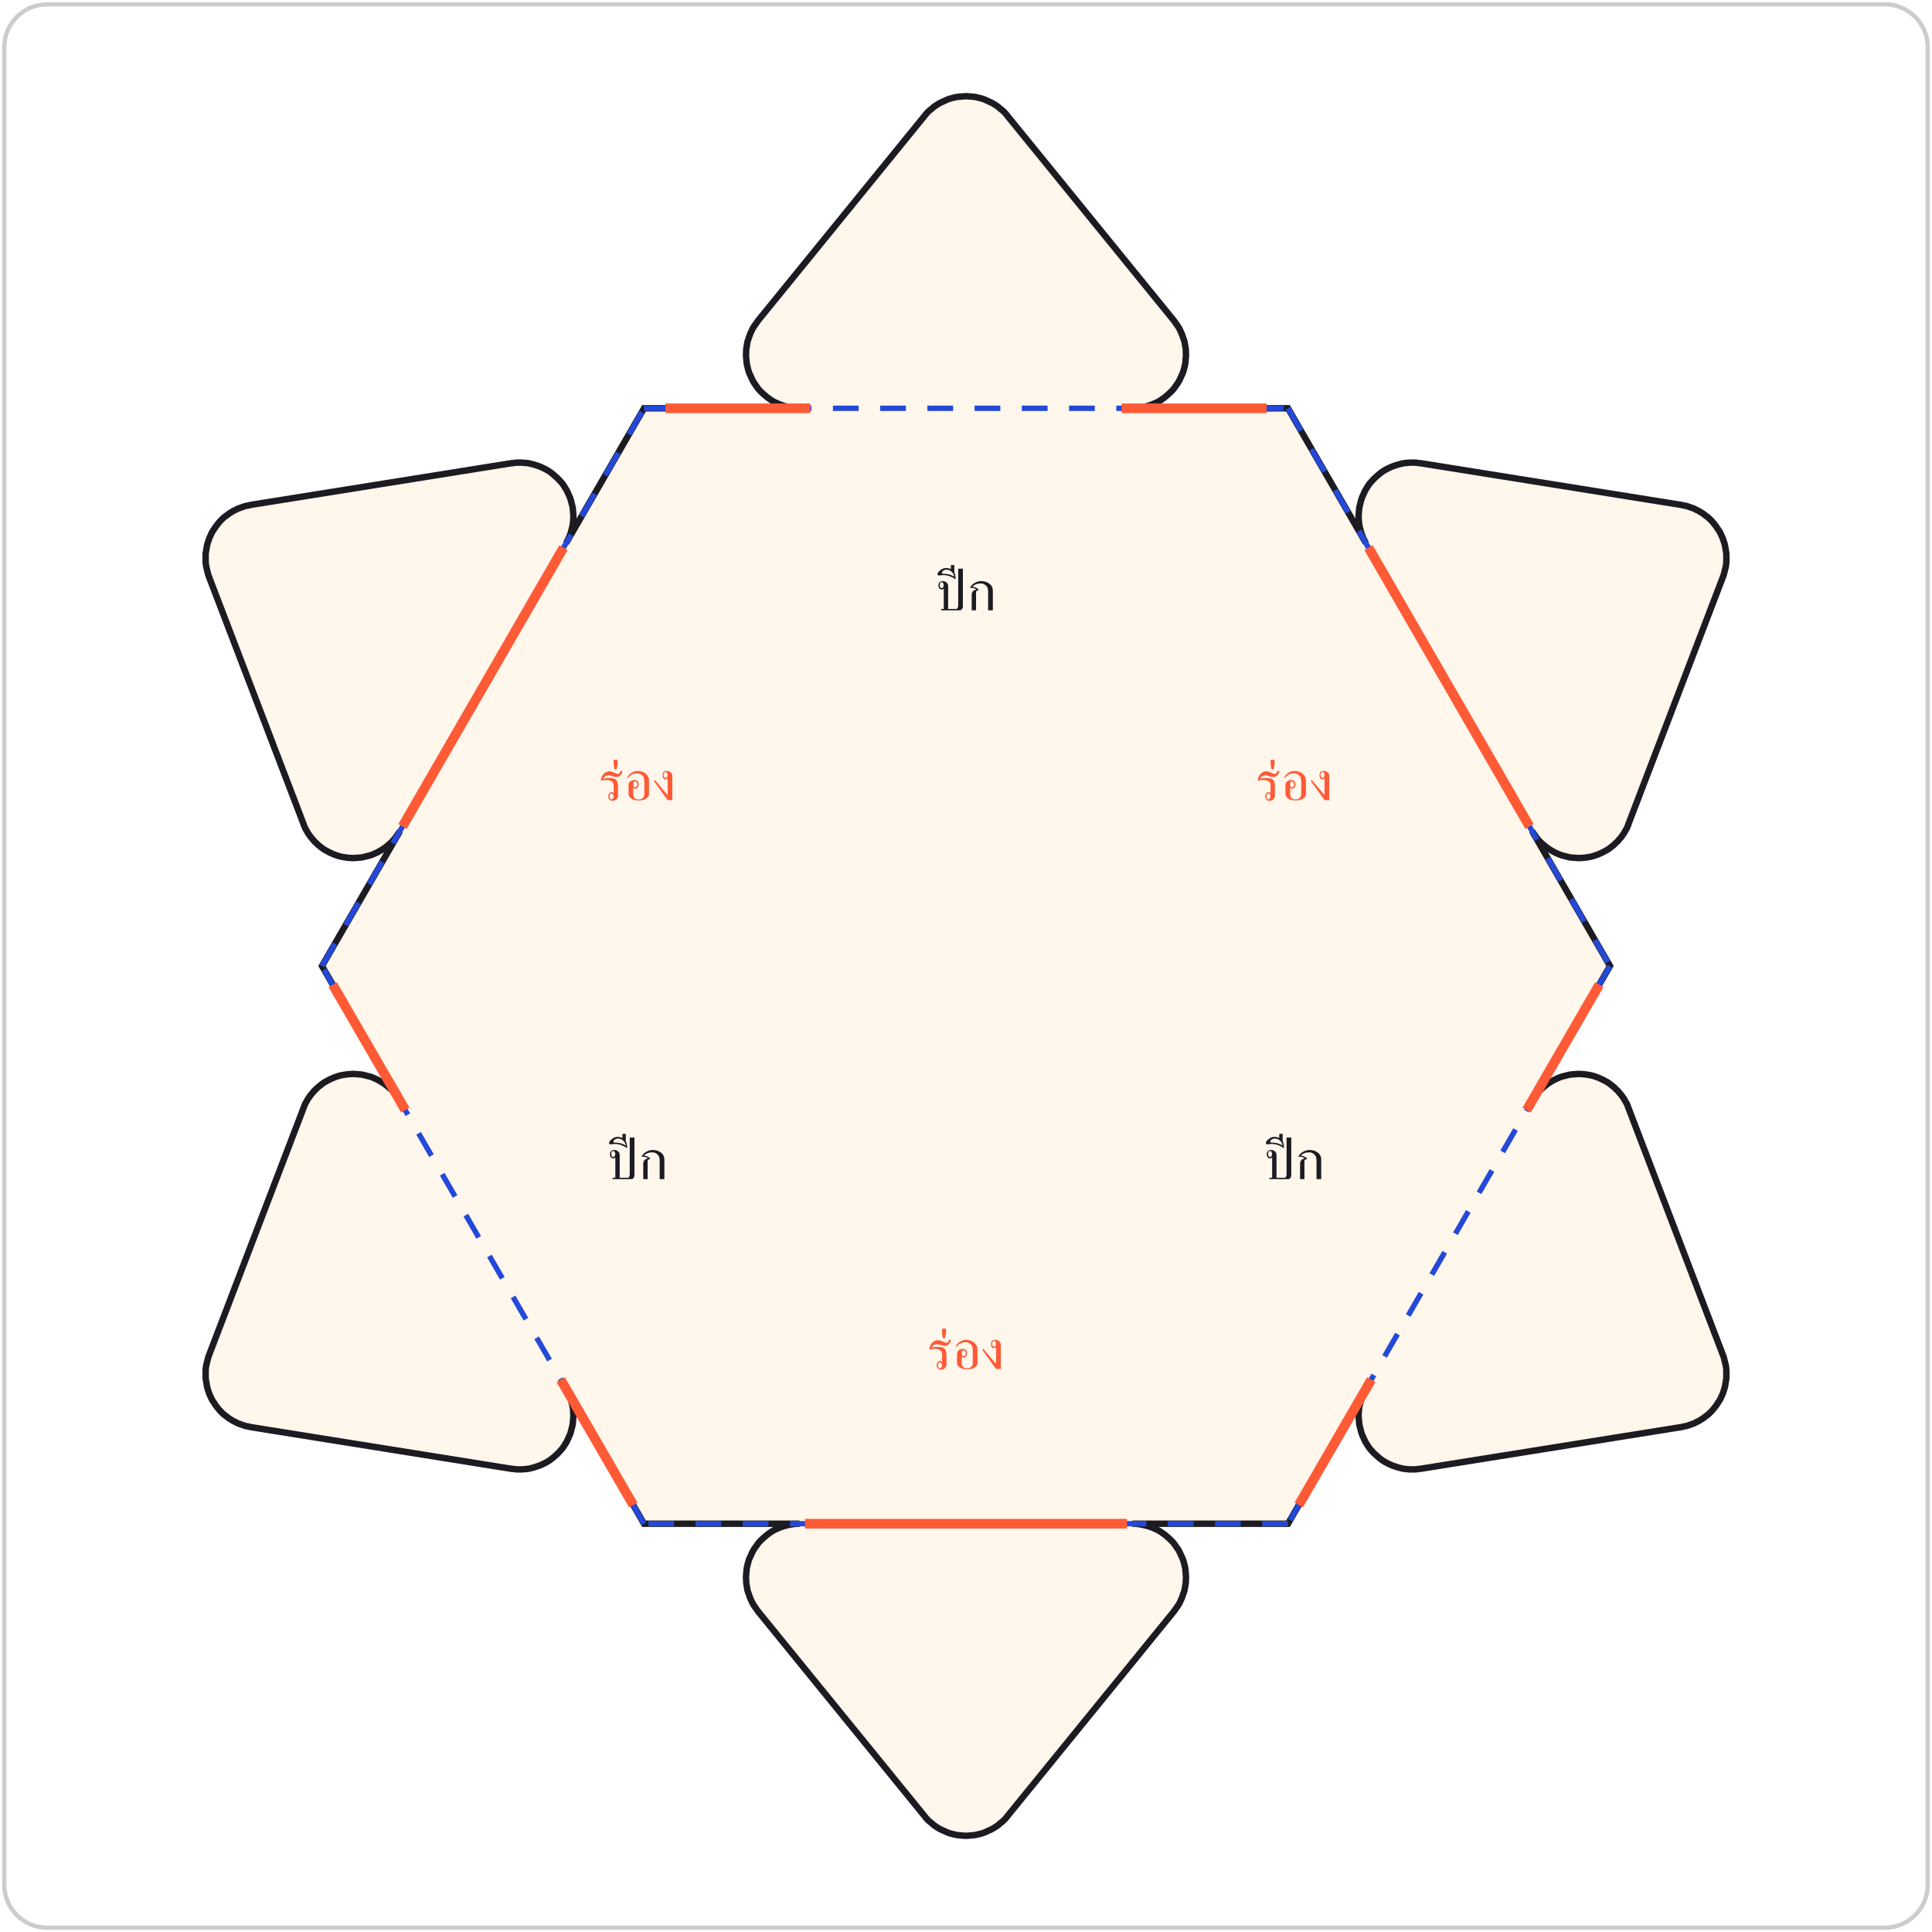
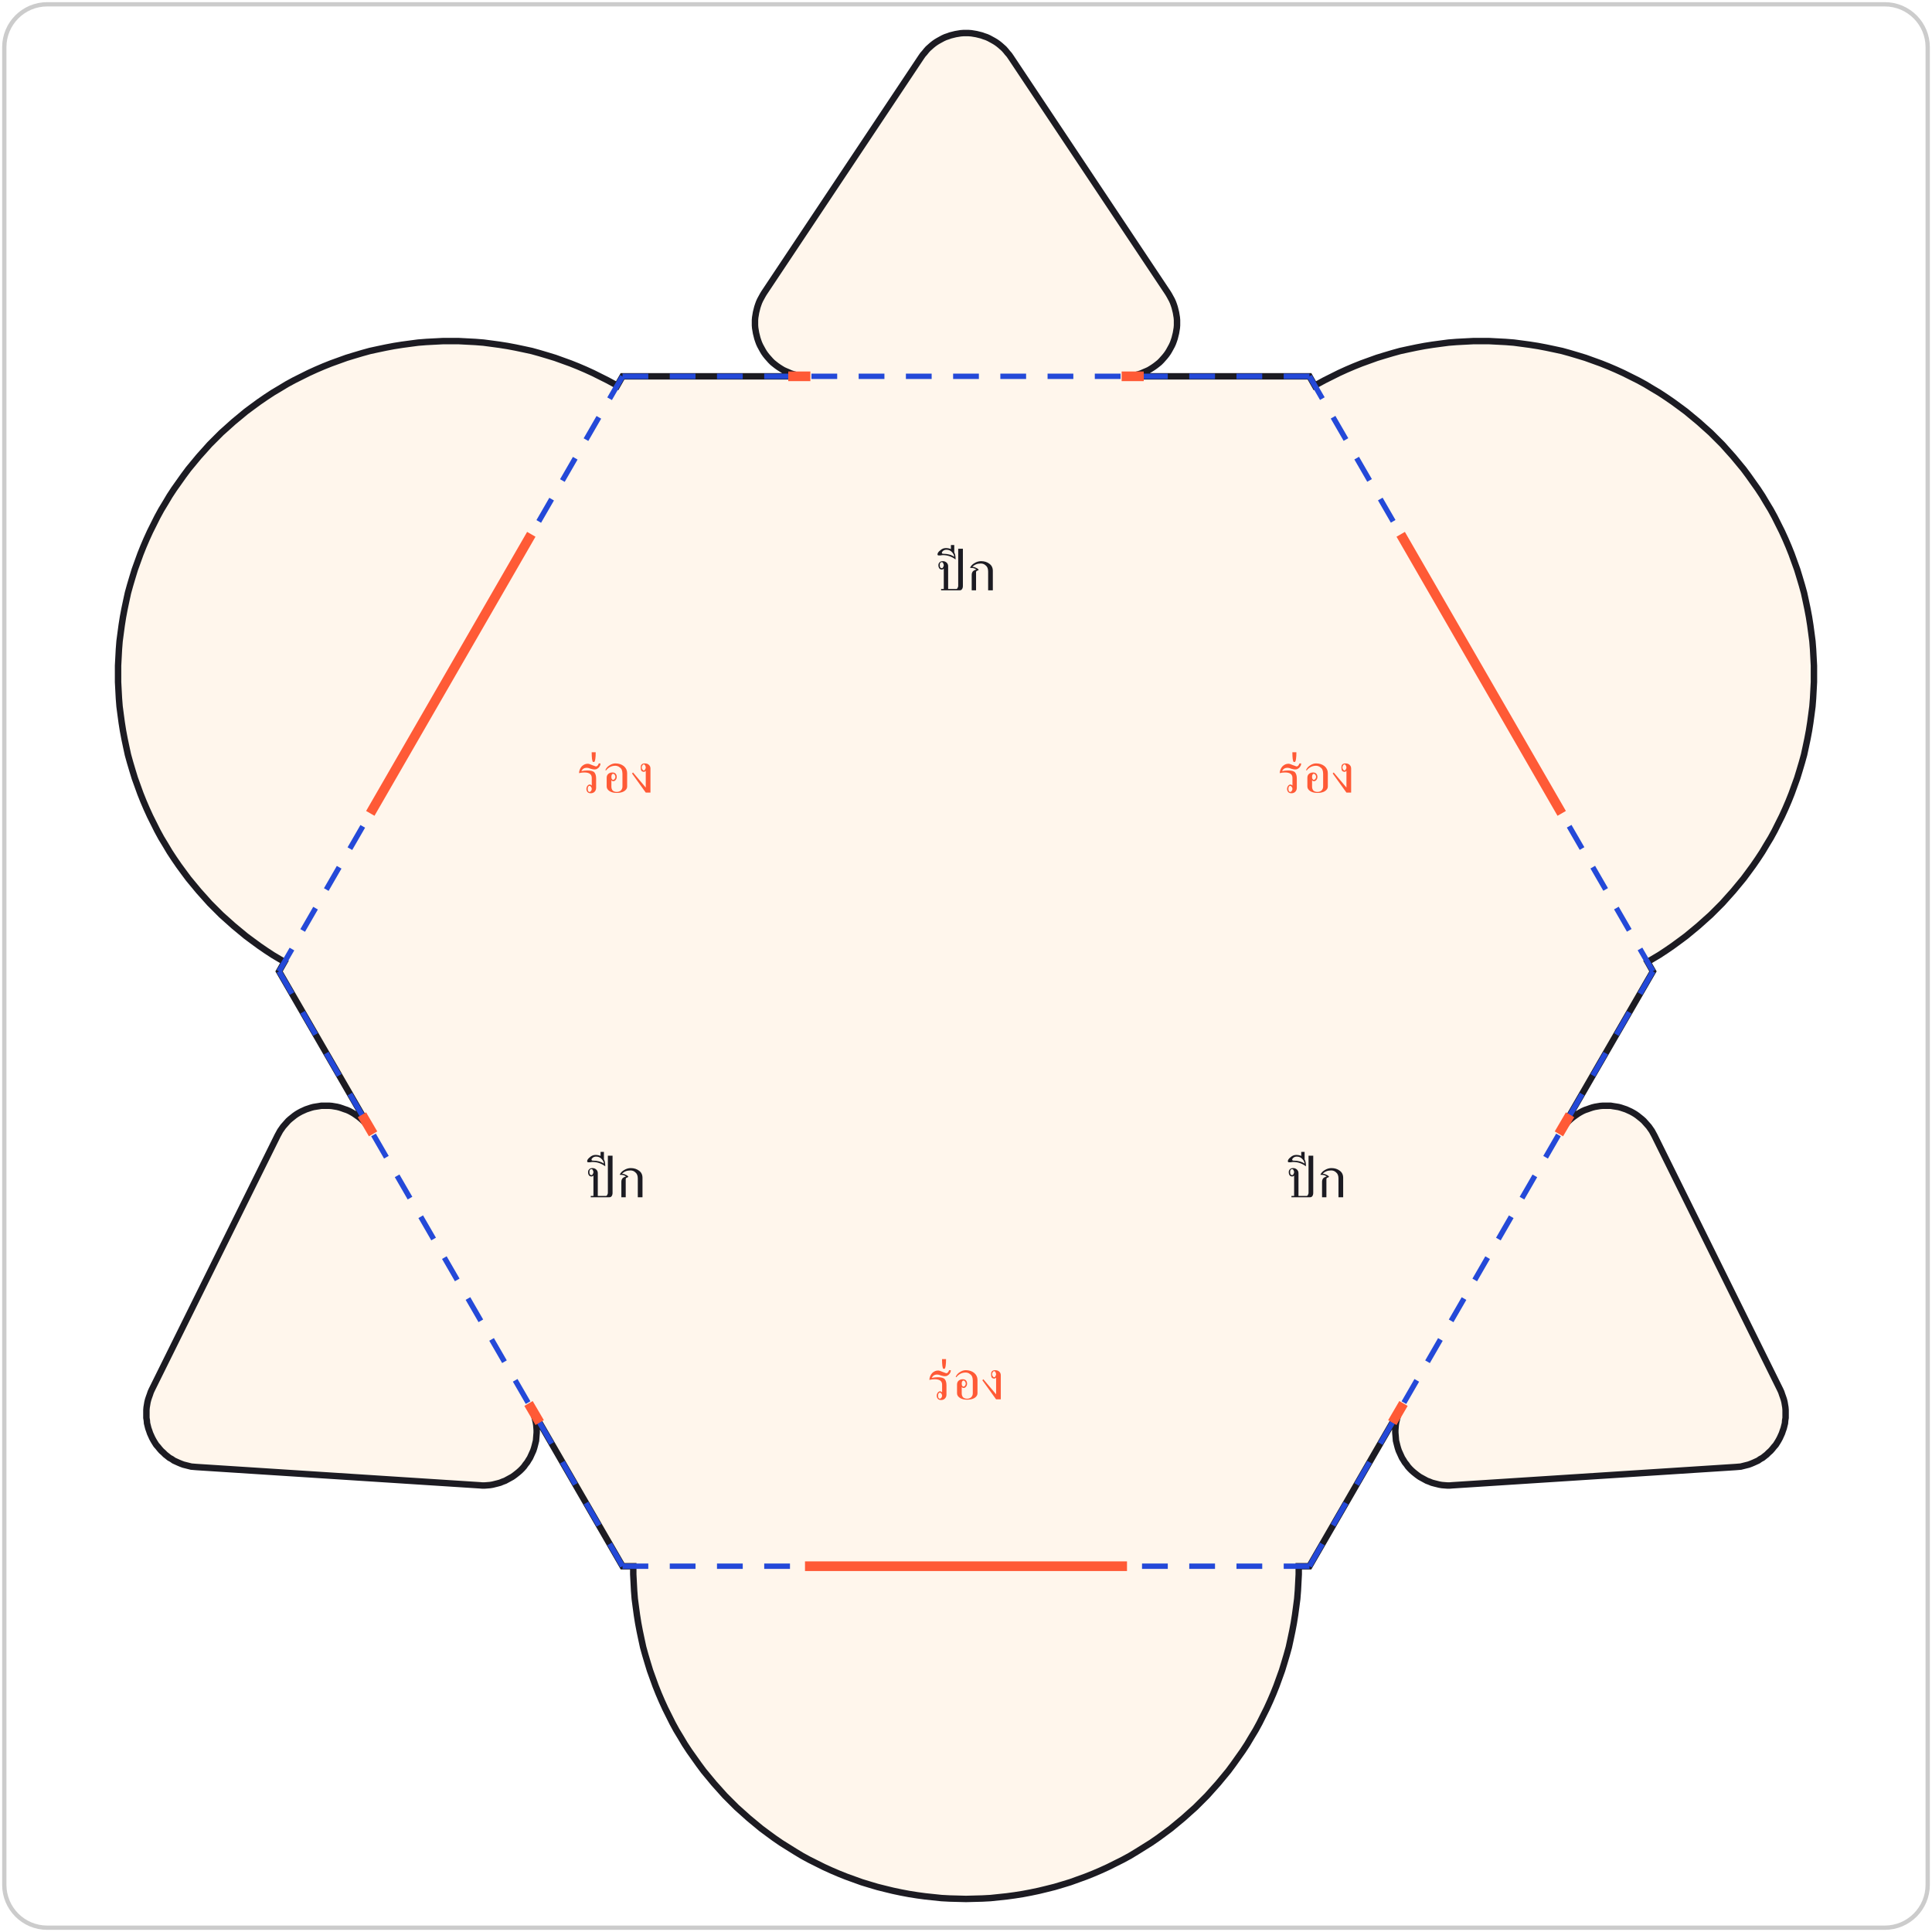
<svg xmlns="http://www.w3.org/2000/svg" viewBox="0 0 90 90" role="img" aria-labelledby="t09">
  <style>.cut{fill:#FFF6EC;stroke:#1C1B22;stroke-width:.3}.fold{stroke:#2449D8;stroke-width:.25;stroke-dasharray:1.2 1}.slit{stroke:#FF5A36;stroke-width:.45}.die{fill:none;stroke:#ccc;stroke-width:.2}.lbl{font:2.6px sans-serif;text-anchor:middle}.t{fill:#1C1B22}.s{fill:#FF5A36}</style>
  <rect class="die" x="0.2" y="0.2" width="89.6" height="89.6" rx="2" />
-   <path class="cut" d="M35.10,15.24 L35.04,15.35 L34.99,15.46 L34.94,15.57 L34.90,15.69 L34.86,15.80 L34.82,15.92 L34.80,16.04 L34.78,16.16 L34.76,16.28 L34.76,16.41 L34.75,16.53 L34.76,16.65 L34.77,16.77 L34.78,16.89 L34.80,17.01 L34.83,17.13 L34.86,17.25 L34.90,17.37 L34.95,17.48 L35.00,17.59 L35.05,17.70 L35.11,17.81 L35.18,17.91 L35.25,18.01 L35.32,18.11 L35.40,18.20 L35.49,18.29 L35.58,18.37 L35.67,18.45 L35.77,18.53 L35.87,18.60 L35.97,18.67 L36.08,18.73 L36.19,18.78 L36.30,18.83 L36.41,18.87 L36.53,18.91 L36.65,18.94 L36.77,18.97 L36.89,18.99 L37.01,19.01 L37.13,19.02 L37.25,19.02 L32.00,19.02 L30.00,19.02 L29.00,20.75 L26.37,25.30 L26.43,25.19 L26.49,25.08 L26.53,24.97 L26.58,24.85 L26.61,24.74 L26.64,24.62 L26.67,24.50 L26.69,24.38 L26.70,24.26 L26.71,24.13 L26.71,24.01 L26.70,23.89 L26.69,23.77 L26.68,23.65 L26.65,23.53 L26.62,23.41 L26.59,23.29 L26.55,23.17 L26.50,23.06 L26.45,22.95 L26.40,22.84 L26.33,22.73 L26.27,22.63 L26.20,22.53 L26.12,22.44 L26.04,22.35 L25.95,22.26 L25.86,22.18 L25.77,22.10 L25.67,22.02 L25.57,21.95 L25.47,21.89 L25.36,21.83 L25.25,21.78 L25.14,21.73 L25.02,21.69 L24.90,21.65 L24.79,21.62 L24.67,21.59 L24.55,21.57 L24.42,21.56 L24.30,21.55 L24.18,21.55 L24.06,21.55 L23.93,21.57 L23.81,21.58 L11.68,23.52 L11.56,23.55 L11.44,23.57 L11.32,23.61 L11.21,23.65 L11.09,23.69 L10.98,23.75 L10.87,23.80 L10.76,23.87 L10.66,23.93 L10.56,24.01 L10.46,24.08 L10.37,24.16 L10.28,24.25 L10.20,24.34 L10.12,24.44 L10.05,24.53 L9.98,24.64 L9.91,24.74 L9.85,24.85 L9.80,24.96 L9.75,25.07 L9.71,25.19 L9.67,25.31 L9.64,25.43 L9.62,25.55 L9.60,25.67 L9.58,25.79 L9.58,25.92 L9.58,26.04 L9.58,26.16 L9.59,26.29 L9.61,26.41 L9.64,26.53 L9.67,26.65 L9.70,26.77 L9.74,26.88 L14.13,38.36 L14.17,38.47 L14.22,38.59 L14.28,38.69 L14.34,38.80 L14.41,38.90 L14.48,39.00 L14.56,39.09 L14.64,39.19 L14.73,39.27 L14.82,39.36 L14.91,39.43 L15.01,39.51 L15.11,39.58 L15.22,39.64 L15.33,39.70 L15.44,39.75 L15.55,39.80 L15.66,39.84 L15.78,39.88 L15.90,39.91 L16.02,39.93 L16.14,39.95 L16.26,39.96 L16.39,39.97 L16.51,39.97 L16.63,39.96 L16.75,39.95 L16.87,39.94 L16.99,39.91 L17.11,39.88 L17.23,39.85 L17.35,39.81 L17.46,39.76 L17.57,39.71 L17.68,39.65 L17.78,39.59 L17.89,39.52 L17.98,39.45 L18.08,39.37 L18.17,39.29 L18.26,39.21 L18.34,39.12 L18.42,39.02 L18.49,38.92 L18.56,38.82 L18.63,38.72 L16.00,43.27 L15.00,45.00 L16.00,46.73 L18.63,51.28 L18.56,51.18 L18.49,51.08 L18.42,50.98 L18.34,50.88 L18.26,50.79 L18.17,50.71 L18.08,50.63 L17.98,50.55 L17.89,50.48 L17.78,50.41 L17.68,50.35 L17.57,50.29 L17.46,50.24 L17.35,50.19 L17.23,50.15 L17.11,50.12 L16.99,50.09 L16.87,50.06 L16.75,50.05 L16.63,50.04 L16.51,50.03 L16.39,50.03 L16.26,50.04 L16.14,50.05 L16.02,50.07 L15.90,50.09 L15.78,50.12 L15.66,50.16 L15.55,50.20 L15.44,50.25 L15.33,50.30 L15.22,50.36 L15.11,50.42 L15.01,50.49 L14.91,50.57 L14.82,50.64 L14.73,50.73 L14.64,50.81 L14.56,50.91 L14.48,51.00 L14.41,51.10 L14.34,51.20 L14.28,51.31 L14.22,51.41 L14.17,51.53 L14.13,51.64 L9.74,63.12 L9.70,63.23 L9.67,63.35 L9.64,63.47 L9.61,63.59 L9.59,63.71 L9.58,63.84 L9.58,63.96 L9.58,64.08 L9.58,64.21 L9.60,64.33 L9.62,64.45 L9.64,64.57 L9.67,64.69 L9.71,64.81 L9.75,64.93 L9.80,65.04 L9.85,65.15 L9.91,65.26 L9.98,65.36 L10.05,65.47 L10.12,65.56 L10.20,65.66 L10.28,65.75 L10.37,65.84 L10.46,65.92 L10.56,65.99 L10.66,66.07 L10.76,66.13 L10.87,66.20 L10.98,66.25 L11.09,66.31 L11.21,66.35 L11.32,66.39 L11.44,66.43 L11.56,66.45 L11.68,66.48 L23.81,68.42 L23.93,68.43 L24.06,68.45 L24.18,68.45 L24.30,68.45 L24.42,68.44 L24.55,68.43 L24.67,68.41 L24.79,68.38 L24.90,68.35 L25.02,68.31 L25.14,68.27 L25.25,68.22 L25.36,68.17 L25.47,68.11 L25.57,68.05 L25.67,67.98 L25.77,67.90 L25.86,67.82 L25.95,67.74 L26.04,67.65 L26.12,67.56 L26.20,67.47 L26.27,67.37 L26.33,67.27 L26.40,67.16 L26.45,67.05 L26.50,66.94 L26.55,66.83 L26.59,66.71 L26.62,66.59 L26.65,66.47 L26.68,66.35 L26.69,66.23 L26.70,66.11 L26.71,65.99 L26.71,65.87 L26.70,65.74 L26.69,65.62 L26.67,65.50 L26.64,65.38 L26.61,65.26 L26.58,65.15 L26.53,65.03 L26.49,64.92 L26.43,64.81 L26.37,64.70 L29.00,69.25 L30.00,70.98 L32.00,70.98 L37.25,70.98 L37.13,70.98 L37.01,70.99 L36.89,71.01 L36.77,71.03 L36.65,71.06 L36.53,71.09 L36.41,71.13 L36.30,71.17 L36.19,71.22 L36.08,71.27 L35.97,71.33 L35.87,71.40 L35.77,71.47 L35.67,71.55 L35.58,71.63 L35.49,71.71 L35.40,71.80 L35.32,71.89 L35.25,71.99 L35.18,72.09 L35.11,72.19 L35.05,72.30 L35.00,72.41 L34.95,72.52 L34.90,72.63 L34.86,72.75 L34.83,72.87 L34.80,72.99 L34.78,73.11 L34.77,73.23 L34.76,73.35 L34.75,73.47 L34.76,73.59 L34.76,73.72 L34.78,73.84 L34.80,73.96 L34.82,74.08 L34.86,74.20 L34.90,74.31 L34.94,74.43 L34.99,74.54 L35.04,74.65 L35.10,74.76 L35.17,74.86 L35.24,74.96 L35.31,75.06 L43.06,84.59 L43.14,84.69 L43.22,84.78 L43.31,84.86 L43.41,84.94 L43.50,85.02 L43.60,85.09 L43.71,85.16 L43.82,85.22 L43.93,85.27 L44.04,85.32 L44.15,85.37 L44.27,85.41 L44.39,85.44 L44.51,85.47 L44.63,85.49 L44.75,85.50 L44.88,85.51 L45.00,85.52 L45.12,85.51 L45.25,85.50 L45.37,85.49 L45.49,85.47 L45.61,85.44 L45.73,85.41 L45.85,85.37 L45.96,85.32 L46.07,85.27 L46.18,85.22 L46.29,85.16 L46.40,85.09 L46.50,85.02 L46.59,84.94 L46.69,84.86 L46.78,84.78 L46.86,84.69 L46.94,84.59 L54.69,75.06 L54.76,74.96 L54.83,74.86 L54.90,74.76 L54.96,74.65 L55.01,74.54 L55.06,74.43 L55.10,74.31 L55.14,74.20 L55.18,74.08 L55.20,73.96 L55.22,73.84 L55.24,73.72 L55.24,73.59 L55.25,73.47 L55.24,73.35 L55.23,73.23 L55.22,73.11 L55.20,72.99 L55.17,72.87 L55.14,72.75 L55.10,72.63 L55.05,72.52 L55.00,72.41 L54.95,72.30 L54.89,72.19 L54.82,72.09 L54.75,71.99 L54.68,71.89 L54.60,71.80 L54.51,71.71 L54.42,71.63 L54.33,71.55 L54.23,71.47 L54.13,71.40 L54.03,71.33 L53.92,71.27 L53.81,71.22 L53.70,71.17 L53.59,71.13 L53.47,71.09 L53.35,71.06 L53.23,71.03 L53.11,71.01 L52.99,70.99 L52.87,70.98 L52.75,70.98 L58.00,70.98 L60.00,70.98 L61.00,69.25 L63.63,64.70 L63.57,64.81 L63.51,64.92 L63.47,65.03 L63.42,65.15 L63.39,65.26 L63.36,65.38 L63.33,65.50 L63.31,65.62 L63.30,65.74 L63.29,65.87 L63.29,65.99 L63.30,66.11 L63.31,66.23 L63.32,66.35 L63.35,66.47 L63.38,66.59 L63.41,66.71 L63.45,66.83 L63.50,66.94 L63.55,67.05 L63.60,67.16 L63.67,67.27 L63.73,67.37 L63.80,67.47 L63.88,67.56 L63.96,67.65 L64.05,67.74 L64.14,67.82 L64.23,67.90 L64.33,67.98 L64.43,68.05 L64.53,68.11 L64.64,68.17 L64.75,68.22 L64.86,68.27 L64.98,68.31 L65.10,68.35 L65.21,68.38 L65.33,68.41 L65.45,68.43 L65.58,68.44 L65.70,68.45 L65.82,68.45 L65.94,68.45 L66.07,68.43 L66.19,68.42 L78.32,66.48 L78.44,66.45 L78.56,66.43 L78.68,66.39 L78.79,66.35 L78.91,66.31 L79.02,66.25 L79.13,66.20 L79.24,66.13 L79.34,66.07 L79.44,65.99 L79.54,65.92 L79.63,65.84 L79.72,65.75 L79.80,65.66 L79.88,65.56 L79.95,65.47 L80.02,65.36 L80.09,65.26 L80.15,65.15 L80.20,65.04 L80.25,64.93 L80.29,64.81 L80.33,64.69 L80.36,64.57 L80.38,64.45 L80.40,64.33 L80.42,64.21 L80.42,64.08 L80.42,63.96 L80.42,63.84 L80.41,63.71 L80.39,63.59 L80.36,63.47 L80.33,63.35 L80.30,63.23 L80.26,63.12 L75.87,51.64 L75.83,51.53 L75.78,51.41 L75.72,51.31 L75.66,51.20 L75.59,51.10 L75.52,51.00 L75.44,50.91 L75.36,50.81 L75.27,50.73 L75.18,50.64 L75.09,50.57 L74.99,50.49 L74.89,50.42 L74.78,50.36 L74.67,50.30 L74.56,50.25 L74.45,50.20 L74.34,50.16 L74.22,50.12 L74.10,50.09 L73.98,50.07 L73.86,50.05 L73.74,50.04 L73.61,50.03 L73.49,50.03 L73.37,50.04 L73.25,50.05 L73.13,50.06 L73.01,50.09 L72.89,50.12 L72.77,50.15 L72.65,50.19 L72.54,50.24 L72.43,50.29 L72.32,50.35 L72.22,50.41 L72.11,50.48 L72.02,50.55 L71.92,50.63 L71.83,50.71 L71.74,50.79 L71.66,50.88 L71.58,50.98 L71.51,51.08 L71.44,51.18 L71.37,51.28 L71.57,50.94 L74.00,46.73 L75.00,45.00 L74.00,43.27 L71.57,39.06 L71.37,38.72 L71.44,38.82 L71.51,38.92 L71.58,39.02 L71.66,39.12 L71.74,39.21 L71.83,39.29 L71.92,39.37 L72.02,39.45 L72.11,39.52 L72.22,39.59 L72.32,39.65 L72.43,39.71 L72.54,39.76 L72.65,39.81 L72.77,39.85 L72.89,39.88 L73.01,39.91 L73.13,39.94 L73.25,39.95 L73.37,39.96 L73.49,39.97 L73.61,39.97 L73.74,39.96 L73.86,39.95 L73.98,39.93 L74.10,39.91 L74.22,39.88 L74.34,39.84 L74.45,39.80 L74.56,39.75 L74.67,39.70 L74.78,39.64 L74.89,39.58 L74.99,39.51 L75.09,39.43 L75.18,39.36 L75.27,39.27 L75.36,39.19 L75.44,39.09 L75.52,39.00 L75.59,38.90 L75.66,38.80 L75.72,38.69 L75.78,38.59 L75.83,38.47 L75.87,38.36 L80.26,26.88 L80.30,26.77 L80.33,26.65 L80.36,26.53 L80.39,26.41 L80.41,26.29 L80.42,26.16 L80.42,26.04 L80.42,25.92 L80.42,25.79 L80.40,25.67 L80.38,25.55 L80.36,25.43 L80.33,25.31 L80.29,25.19 L80.25,25.07 L80.20,24.96 L80.15,24.85 L80.09,24.74 L80.02,24.64 L79.95,24.53 L79.88,24.44 L79.80,24.34 L79.72,24.25 L79.63,24.16 L79.54,24.08 L79.44,24.01 L79.34,23.93 L79.24,23.87 L79.13,23.80 L79.02,23.75 L78.91,23.69 L78.79,23.65 L78.68,23.61 L78.56,23.57 L78.44,23.55 L78.32,23.52 L66.19,21.58 L66.07,21.57 L65.94,21.55 L65.82,21.55 L65.70,21.55 L65.58,21.56 L65.45,21.57 L65.33,21.59 L65.21,21.62 L65.10,21.65 L64.98,21.69 L64.86,21.73 L64.75,21.78 L64.64,21.83 L64.53,21.89 L64.43,21.95 L64.33,22.02 L64.23,22.10 L64.14,22.18 L64.05,22.26 L63.96,22.35 L63.88,22.44 L63.80,22.53 L63.73,22.63 L63.67,22.73 L63.60,22.84 L63.55,22.95 L63.50,23.06 L63.45,23.17 L63.41,23.29 L63.38,23.41 L63.35,23.53 L63.32,23.65 L63.31,23.77 L63.30,23.89 L63.29,24.01 L63.29,24.13 L63.30,24.26 L63.31,24.38 L63.33,24.50 L63.36,24.62 L63.39,24.74 L63.42,24.85 L63.47,24.97 L63.51,25.08 L63.57,25.19 L63.63,25.30 L61.00,20.75 L60.00,19.02 L58.00,19.02 L52.75,19.02 L52.87,19.02 L52.99,19.01 L53.11,18.99 L53.23,18.97 L53.35,18.94 L53.47,18.91 L53.59,18.87 L53.70,18.83 L53.81,18.78 L53.92,18.73 L54.03,18.67 L54.13,18.60 L54.23,18.53 L54.33,18.45 L54.42,18.37 L54.51,18.29 L54.60,18.20 L54.68,18.11 L54.75,18.01 L54.82,17.91 L54.89,17.81 L54.95,17.70 L55.00,17.59 L55.05,17.48 L55.10,17.37 L55.14,17.25 L55.17,17.13 L55.20,17.01 L55.22,16.89 L55.23,16.77 L55.24,16.65 L55.25,16.53 L55.24,16.41 L55.24,16.28 L55.22,16.16 L55.20,16.04 L55.18,15.92 L55.14,15.80 L55.10,15.69 L55.06,15.57 L55.01,15.46 L54.96,15.35 L54.90,15.24 L54.83,15.14 L54.76,15.04 L54.69,14.94 L46.94,5.41 L46.86,5.31 L46.78,5.22 L46.69,5.14 L46.59,5.06 L46.50,4.98 L46.40,4.91 L46.29,4.84 L46.18,4.78 L46.07,4.73 L45.96,4.68 L45.85,4.63 L45.73,4.59 L45.61,4.56 L45.49,4.53 L45.37,4.51 L45.25,4.50 L45.12,4.49 L45.00,4.48 L44.88,4.49 L44.75,4.50 L44.63,4.51 L44.51,4.53 L44.39,4.56 L44.27,4.59 L44.15,4.63 L44.04,4.68 L43.93,4.73 L43.82,4.78 L43.71,4.84 L43.60,4.91 L43.50,4.98 L43.41,5.06 L43.31,5.14 L43.22,5.22 L43.14,5.31 L43.06,5.41 L35.31,14.94 L35.24,15.04 L35.17,15.14 L35.10,15.24Z" />
-   <line class="fold" x1="75.00" y1="45.00" x2="60.00" y2="70.98" />
-   <line class="fold" x1="60.00" y1="70.98" x2="30.00" y2="70.98" />
-   <line class="fold" x1="30.00" y1="70.98" x2="15.00" y2="45.00" />
-   <line class="fold" x1="15.00" y1="45.00" x2="30.00" y2="19.02" />
-   <line class="fold" x1="30.00" y1="19.02" x2="60.00" y2="19.02" />
-   <line class="fold" x1="60.00" y1="19.02" x2="75.00" y2="45.00" />
-   <line class="slit" x1="71.12" y1="51.71" x2="74.50" y2="45.87" />
-   <line class="slit" x1="63.88" y1="64.27" x2="60.50" y2="70.11" />
-   <line class="slit" x1="52.50" y1="70.98" x2="37.50" y2="70.98" />
-   <line class="slit" x1="26.12" y1="64.27" x2="29.50" y2="70.11" />
-   <line class="slit" x1="18.88" y1="51.71" x2="15.50" y2="45.87" />
-   <line class="slit" x1="18.75" y1="38.50" x2="26.25" y2="25.51" />
-   <line class="slit" x1="37.75" y1="19.02" x2="31.00" y2="19.02" />
-   <line class="slit" x1="52.25" y1="19.02" x2="59.00" y2="19.02" />
-   <line class="slit" x1="63.75" y1="25.51" x2="71.25" y2="38.50" />
-   <text class="lbl t" x="60.30" y="54.93">ปีก</text>
-   <text class="lbl s" x="45.00" y="63.77">ร่อง</text>
-   <text class="lbl t" x="29.70" y="54.93">ปีก</text>
-   <text class="lbl s" x="29.70" y="37.27">ร่อง</text>
-   <text class="lbl t" x="45.00" y="28.43">ปีก</text>
-   <text class="lbl s" x="60.30" y="37.27">ร่อง</text>
+   <path class="cut" d="M35.41,13.97 L35.36,14.08 L35.32,14.19 L35.28,14.31 L35.25,14.43 L35.22,14.55 L35.20,14.67 L35.18,14.79 L35.17,14.91 L35.17,15.04 L35.17,15.16 L35.18,15.28 L35.20,15.40 L35.22,15.52 L35.25,15.64 L35.28,15.76 L35.32,15.88 L35.36,15.99 L35.41,16.10 L35.47,16.21 L35.53,16.32 L35.59,16.42 L35.66,16.52 L35.74,16.62 L35.82,16.71 L35.90,16.80 L35.99,16.89 L36.09,16.97 L36.18,17.04 L36.28,17.11 L36.39,17.18 L36.49,17.24 L36.60,17.29 L36.72,17.34 L36.83,17.39 L36.95,17.43 L37.06,17.46 L37.18,17.49 L37.30,17.51 L37.43,17.52 L37.55,17.53 L37.67,17.53 L33.00,17.53 L29.00,17.53 L28.75,17.97 L28.64,17.90 L28.31,17.72 L27.97,17.55 L27.63,17.38 L27.28,17.22 L26.93,17.07 L26.58,16.93 L26.22,16.80 L25.86,16.67 L25.50,16.56 L25.13,16.45 L24.77,16.35 L24.40,16.27 L24.02,16.19 L23.65,16.12 L23.27,16.06 L22.90,16.01 L22.52,15.96 L22.14,15.93 L21.76,15.91 L21.38,15.89 L21.00,15.89 L20.62,15.89 L20.24,15.91 L19.86,15.93 L19.48,15.96 L19.10,16.01 L18.73,16.06 L18.35,16.12 L17.98,16.19 L17.60,16.27 L17.23,16.35 L16.87,16.45 L16.50,16.56 L16.14,16.67 L15.78,16.80 L15.42,16.93 L15.07,17.07 L14.72,17.22 L14.37,17.38 L14.03,17.55 L13.69,17.72 L13.36,17.90 L13.03,18.10 L12.71,18.29 L12.39,18.50 L12.07,18.72 L11.77,18.94 L11.46,19.17 L11.17,19.41 L10.88,19.65 L10.59,19.91 L10.31,20.16 L10.04,20.43 L9.77,20.70 L9.52,20.98 L9.26,21.27 L9.02,21.56 L8.78,21.85 L8.55,22.16 L8.33,22.47 L8.11,22.78 L7.90,23.10 L7.71,23.42 L7.51,23.75 L7.33,24.08 L7.16,24.42 L6.99,24.76 L6.83,25.11 L6.68,25.46 L6.54,25.81 L6.41,26.17 L6.28,26.53 L6.17,26.89 L6.06,27.26 L5.96,27.62 L5.88,27.99 L5.80,28.37 L5.73,28.74 L5.67,29.12 L5.62,29.49 L5.57,29.87 L5.54,30.25 L5.52,30.63 L5.50,31.01 L5.50,31.39 L5.50,31.77 L5.52,32.15 L5.54,32.53 L5.57,32.91 L5.62,33.29 L5.67,33.66 L5.73,34.04 L5.80,34.41 L5.88,34.79 L5.96,35.16 L6.06,35.52 L6.17,35.89 L6.28,36.25 L6.41,36.61 L6.54,36.97 L6.68,37.32 L6.83,37.67 L6.99,38.02 L7.16,38.36 L7.33,38.70 L7.51,39.03 L7.71,39.36 L7.90,39.68 L8.11,40.00 L8.33,40.32 L8.55,40.62 L8.78,40.93 L9.02,41.22 L9.26,41.51 L9.52,41.80 L9.77,42.08 L10.04,42.35 L10.31,42.62 L10.59,42.87 L10.88,43.13 L11.17,43.37 L11.46,43.61 L11.77,43.84 L12.07,44.06 L12.39,44.28 L12.71,44.49 L13.03,44.68 L13.25,44.81 L13.00,45.25 L15.00,48.71 L17.34,52.76 L17.27,52.65 L17.20,52.55 L17.13,52.45 L17.05,52.36 L16.97,52.27 L16.88,52.18 L16.79,52.10 L16.69,52.02 L16.59,51.95 L16.49,51.88 L16.39,51.82 L16.28,51.76 L16.17,51.71 L16.05,51.67 L15.94,51.63 L15.82,51.59 L15.70,51.56 L15.58,51.54 L15.46,51.52 L15.34,51.51 L15.21,51.51 L15.09,51.51 L14.97,51.51 L14.85,51.53 L14.72,51.55 L14.60,51.57 L14.49,51.60 L14.37,51.64 L14.25,51.68 L14.14,51.73 L14.03,51.78 L13.92,51.84 L13.82,51.90 L13.72,51.97 L13.62,52.05 L13.52,52.13 L13.43,52.21 L13.35,52.30 L13.27,52.39 L13.19,52.48 L13.12,52.58 L13.05,52.68 L12.99,52.79 L12.93,52.90 L7.07,64.74 L7.02,64.85 L6.98,64.97 L6.94,65.08 L6.90,65.20 L6.87,65.32 L6.85,65.44 L6.83,65.56 L6.82,65.68 L6.82,65.81 L6.82,65.93 L6.82,66.05 L6.84,66.17 L6.85,66.30 L6.88,66.42 L6.91,66.54 L6.95,66.65 L6.99,66.77 L7.04,66.88 L7.09,66.99 L7.15,67.10 L7.21,67.20 L7.28,67.31 L7.36,67.40 L7.44,67.50 L7.52,67.59 L7.61,67.67 L7.70,67.76 L7.79,67.83 L7.89,67.91 L8.00,67.97 L8.10,68.04 L8.21,68.09 L8.32,68.14 L8.44,68.19 L8.55,68.23 L8.67,68.26 L8.79,68.29 L8.91,68.32 L9.03,68.33 L9.15,68.34 L22.34,69.19 L22.46,69.20 L22.58,69.20 L22.71,69.19 L22.83,69.18 L22.95,69.16 L23.07,69.13 L23.19,69.10 L23.30,69.07 L23.42,69.02 L23.53,68.98 L23.64,68.92 L23.75,68.86 L23.86,68.80 L23.96,68.73 L24.05,68.66 L24.15,68.58 L24.24,68.50 L24.33,68.41 L24.41,68.32 L24.48,68.22 L24.56,68.12 L24.62,68.02 L24.69,67.91 L24.74,67.80 L24.79,67.69 L24.84,67.58 L24.88,67.46 L24.91,67.35 L24.94,67.23 L24.97,67.11 L24.98,66.98 L24.99,66.86 L25.00,66.74 L25.00,66.62 L24.99,66.49 L24.98,66.37 L24.96,66.25 L24.93,66.13 L24.90,66.01 L24.87,65.90 L24.82,65.78 L24.78,65.67 L24.72,65.56 L24.66,65.45 L27.00,69.50 L29.00,72.96 L29.50,72.96 L29.50,73.34 L29.52,73.72 L29.54,74.10 L29.57,74.48 L29.62,74.86 L29.67,75.23 L29.73,75.61 L29.80,75.98 L29.88,76.36 L29.96,76.73 L30.06,77.09 L30.17,77.46 L30.28,77.82 L30.41,78.18 L30.54,78.54 L30.68,78.89 L30.83,79.24 L30.99,79.59 L31.16,79.93 L31.33,80.27 L31.51,80.60 L31.71,80.93 L31.90,81.25 L32.11,81.57 L32.33,81.88 L32.55,82.19 L32.78,82.50 L33.02,82.79 L33.26,83.08 L33.52,83.37 L33.77,83.65 L34.04,83.92 L34.31,84.19 L34.59,84.44 L34.88,84.70 L35.17,84.94 L35.46,85.18 L35.77,85.41 L36.07,85.63 L36.39,85.85 L36.71,86.05 L37.03,86.25 L37.36,86.45 L37.69,86.63 L38.03,86.80 L38.37,86.97 L38.72,87.13 L39.07,87.28 L39.42,87.42 L39.78,87.55 L40.14,87.68 L40.50,87.79 L40.87,87.90 L41.23,87.99 L41.60,88.08 L41.98,88.16 L42.35,88.23 L42.73,88.29 L43.10,88.34 L43.48,88.38 L43.86,88.42 L44.24,88.44 L44.62,88.45 L45.00,88.46 L45.38,88.45 L45.76,88.44 L46.14,88.42 L46.52,88.38 L46.90,88.34 L47.27,88.29 L47.65,88.23 L48.02,88.16 L48.40,88.08 L48.77,87.99 L49.13,87.90 L49.50,87.79 L49.86,87.68 L50.22,87.55 L50.58,87.42 L50.93,87.28 L51.28,87.13 L51.63,86.97 L51.97,86.80 L52.31,86.63 L52.64,86.45 L52.97,86.25 L53.29,86.05 L53.61,85.85 L53.93,85.63 L54.23,85.41 L54.54,85.18 L54.83,84.94 L55.12,84.70 L55.41,84.44 L55.69,84.19 L55.96,83.92 L56.23,83.65 L56.48,83.37 L56.74,83.08 L56.98,82.79 L57.22,82.50 L57.45,82.19 L57.67,81.88 L57.89,81.57 L58.10,81.25 L58.29,80.93 L58.49,80.60 L58.67,80.27 L58.84,79.93 L59.01,79.59 L59.17,79.24 L59.32,78.89 L59.46,78.54 L59.59,78.18 L59.72,77.82 L59.83,77.46 L59.94,77.09 L60.04,76.73 L60.12,76.36 L60.20,75.98 L60.27,75.61 L60.33,75.23 L60.38,74.86 L60.43,74.48 L60.46,74.10 L60.48,73.72 L60.50,73.34 L60.50,72.96 L61.00,72.96 L63.00,69.50 L64.02,67.73 L65.34,65.45 L65.28,65.56 L65.22,65.67 L65.18,65.78 L65.13,65.90 L65.10,66.01 L65.07,66.13 L65.04,66.25 L65.02,66.37 L65.01,66.49 L65.00,66.62 L65.00,66.74 L65.01,66.86 L65.02,66.98 L65.03,67.11 L65.06,67.23 L65.09,67.35 L65.12,67.46 L65.16,67.58 L65.21,67.69 L65.26,67.80 L65.31,67.91 L65.38,68.02 L65.44,68.12 L65.52,68.22 L65.59,68.32 L65.67,68.41 L65.76,68.50 L65.85,68.58 L65.95,68.66 L66.04,68.73 L66.14,68.80 L66.25,68.86 L66.36,68.92 L66.47,68.98 L66.58,69.02 L66.70,69.07 L66.81,69.10 L66.93,69.13 L67.05,69.16 L67.17,69.18 L67.29,69.19 L67.42,69.20 L67.54,69.20 L67.66,69.19 L80.85,68.34 L80.97,68.33 L81.09,68.32 L81.21,68.29 L81.33,68.26 L81.45,68.23 L81.56,68.19 L81.68,68.14 L81.79,68.09 L81.90,68.04 L82.00,67.97 L82.11,67.91 L82.21,67.83 L82.30,67.76 L82.39,67.67 L82.48,67.59 L82.56,67.50 L82.64,67.40 L82.72,67.31 L82.79,67.20 L82.85,67.10 L82.91,66.99 L82.96,66.88 L83.01,66.77 L83.05,66.65 L83.09,66.54 L83.12,66.42 L83.15,66.30 L83.16,66.17 L83.18,66.05 L83.18,65.93 L83.18,65.81 L83.18,65.68 L83.17,65.56 L83.15,65.44 L83.13,65.32 L83.10,65.20 L83.06,65.08 L83.02,64.97 L82.98,64.85 L82.93,64.74 L77.07,52.90 L77.01,52.79 L76.95,52.68 L76.88,52.58 L76.81,52.48 L76.73,52.39 L76.65,52.30 L76.57,52.21 L76.48,52.13 L76.38,52.05 L76.28,51.97 L76.18,51.90 L76.08,51.84 L75.97,51.78 L75.86,51.73 L75.75,51.68 L75.63,51.64 L75.51,51.60 L75.40,51.57 L75.28,51.55 L75.15,51.53 L75.03,51.51 L74.91,51.51 L74.79,51.51 L74.66,51.51 L74.54,51.52 L74.42,51.54 L74.30,51.56 L74.18,51.59 L74.06,51.63 L73.95,51.67 L73.83,51.71 L73.72,51.76 L73.61,51.82 L73.51,51.88 L73.41,51.95 L73.31,52.02 L73.21,52.10 L73.12,52.18 L73.03,52.27 L72.95,52.36 L72.87,52.45 L72.80,52.55 L72.73,52.65 L72.66,52.76 L75.00,48.71 L77.00,45.25 L76.75,44.81 L76.97,44.68 L77.29,44.49 L77.61,44.28 L77.93,44.06 L78.23,43.84 L78.54,43.61 L78.83,43.37 L79.12,43.13 L79.41,42.87 L79.69,42.62 L79.96,42.35 L80.23,42.08 L80.48,41.80 L80.74,41.51 L80.98,41.22 L81.22,40.93 L81.45,40.62 L81.67,40.32 L81.89,40.00 L82.10,39.68 L82.29,39.36 L82.49,39.03 L82.67,38.70 L82.84,38.36 L83.01,38.02 L83.17,37.67 L83.32,37.32 L83.46,36.97 L83.59,36.61 L83.72,36.25 L83.83,35.89 L83.94,35.52 L84.04,35.16 L84.12,34.79 L84.20,34.41 L84.27,34.04 L84.33,33.66 L84.38,33.29 L84.43,32.91 L84.46,32.53 L84.48,32.15 L84.50,31.77 L84.50,31.39 L84.50,31.01 L84.48,30.63 L84.46,30.25 L84.43,29.87 L84.38,29.49 L84.33,29.12 L84.27,28.74 L84.20,28.37 L84.12,27.99 L84.04,27.62 L83.94,27.26 L83.83,26.89 L83.72,26.53 L83.59,26.17 L83.46,25.81 L83.32,25.46 L83.17,25.11 L83.01,24.76 L82.84,24.42 L82.67,24.08 L82.49,23.75 L82.29,23.42 L82.10,23.10 L81.89,22.78 L81.67,22.47 L81.45,22.16 L81.22,21.85 L80.98,21.56 L80.74,21.27 L80.48,20.98 L80.23,20.70 L79.96,20.43 L79.69,20.16 L79.41,19.91 L79.12,19.65 L78.83,19.41 L78.54,19.17 L78.23,18.94 L77.93,18.72 L77.61,18.50 L77.29,18.29 L76.97,18.10 L76.64,17.90 L76.31,17.72 L75.97,17.55 L75.63,17.38 L75.28,17.22 L74.93,17.07 L74.58,16.93 L74.22,16.80 L73.86,16.67 L73.50,16.56 L73.13,16.45 L72.77,16.35 L72.40,16.27 L72.02,16.19 L71.65,16.12 L71.27,16.06 L70.90,16.01 L70.52,15.96 L70.14,15.93 L69.76,15.91 L69.38,15.89 L69.00,15.89 L68.62,15.89 L68.24,15.91 L67.86,15.93 L67.48,15.96 L67.10,16.01 L66.73,16.06 L66.35,16.12 L65.98,16.19 L65.60,16.27 L65.23,16.35 L64.87,16.45 L64.50,16.56 L64.14,16.67 L63.78,16.80 L63.42,16.93 L63.07,17.07 L62.72,17.22 L62.37,17.38 L62.03,17.55 L61.69,17.72 L61.36,17.90 L61.25,17.97 L61.00,17.53 L57.00,17.53 L52.33,17.53 L52.45,17.53 L52.57,17.52 L52.70,17.51 L52.82,17.49 L52.94,17.46 L53.05,17.43 L53.17,17.39 L53.28,17.34 L53.40,17.29 L53.51,17.24 L53.61,17.18 L53.72,17.11 L53.82,17.04 L53.91,16.97 L54.01,16.89 L54.10,16.80 L54.18,16.71 L54.26,16.62 L54.34,16.52 L54.41,16.42 L54.47,16.32 L54.53,16.21 L54.59,16.10 L54.64,15.99 L54.68,15.88 L54.72,15.76 L54.75,15.64 L54.78,15.52 L54.80,15.40 L54.82,15.28 L54.83,15.16 L54.83,15.04 L54.83,14.91 L54.82,14.79 L54.80,14.67 L54.78,14.55 L54.75,14.43 L54.72,14.31 L54.68,14.19 L54.64,14.08 L54.59,13.97 L54.53,13.86 L54.47,13.75 L54.41,13.65 L47.08,2.65 L47.01,2.55 L46.93,2.46 L46.85,2.36 L46.77,2.27 L46.68,2.19 L46.59,2.11 L46.49,2.03 L46.39,1.96 L46.29,1.90 L46.18,1.84 L46.07,1.78 L45.96,1.73 L45.84,1.69 L45.73,1.65 L45.61,1.62 L45.49,1.59 L45.37,1.57 L45.25,1.55 L45.12,1.54 L45.00,1.54 L44.88,1.54 L44.75,1.55 L44.63,1.57 L44.51,1.59 L44.39,1.62 L44.27,1.65 L44.16,1.69 L44.04,1.73 L43.93,1.78 L43.82,1.84 L43.71,1.90 L43.61,1.96 L43.51,2.03 L43.41,2.11 L43.32,2.19 L43.23,2.27 L43.15,2.36 L43.07,2.46 L42.99,2.55 L42.92,2.65 L35.59,13.65 L35.53,13.75 L35.47,13.86 L35.41,13.97Z" />
+   <line class="fold" x1="77.00" y1="45.25" x2="61.00" y2="72.96" />
+   <line class="fold" x1="61.00" y1="72.96" x2="29.00" y2="72.96" />
+   <line class="fold" x1="29.00" y1="72.96" x2="13.00" y2="45.25" />
+   <line class="fold" x1="13.00" y1="45.25" x2="29.00" y2="17.53" />
+   <line class="fold" x1="29.00" y1="17.53" x2="61.00" y2="17.53" />
+   <line class="fold" x1="61.00" y1="17.53" x2="77.00" y2="45.25" />
+   <line class="slit" x1="72.62" y1="52.82" x2="73.14" y2="51.93" />
+   <line class="slit" x1="65.38" y1="65.38" x2="64.86" y2="66.27" />
+   <line class="slit" x1="52.50" y1="72.96" x2="37.50" y2="72.96" />
+   <line class="slit" x1="24.62" y1="65.38" x2="25.14" y2="66.27" />
+   <line class="slit" x1="17.38" y1="52.82" x2="16.86" y2="51.93" />
+   <line class="slit" x1="17.25" y1="37.89" x2="24.75" y2="24.89" />
+   <line class="slit" x1="37.75" y1="17.53" x2="36.72" y2="17.53" />
+   <line class="slit" x1="52.25" y1="17.53" x2="53.28" y2="17.53" />
+   <line class="slit" x1="65.25" y1="24.89" x2="72.75" y2="37.89" />
+   <text class="lbl t" x="61.32" y="55.77">ปีก</text>
+   <text class="lbl s" x="45.00" y="65.19">ร่อง</text>
+   <text class="lbl t" x="28.68" y="55.77">ปีก</text>
+   <text class="lbl s" x="28.68" y="36.92">ร่อง</text>
+   <text class="lbl t" x="45.00" y="27.50">ปีก</text>
+   <text class="lbl s" x="61.32" y="36.92">ร่อง</text>
</svg>
